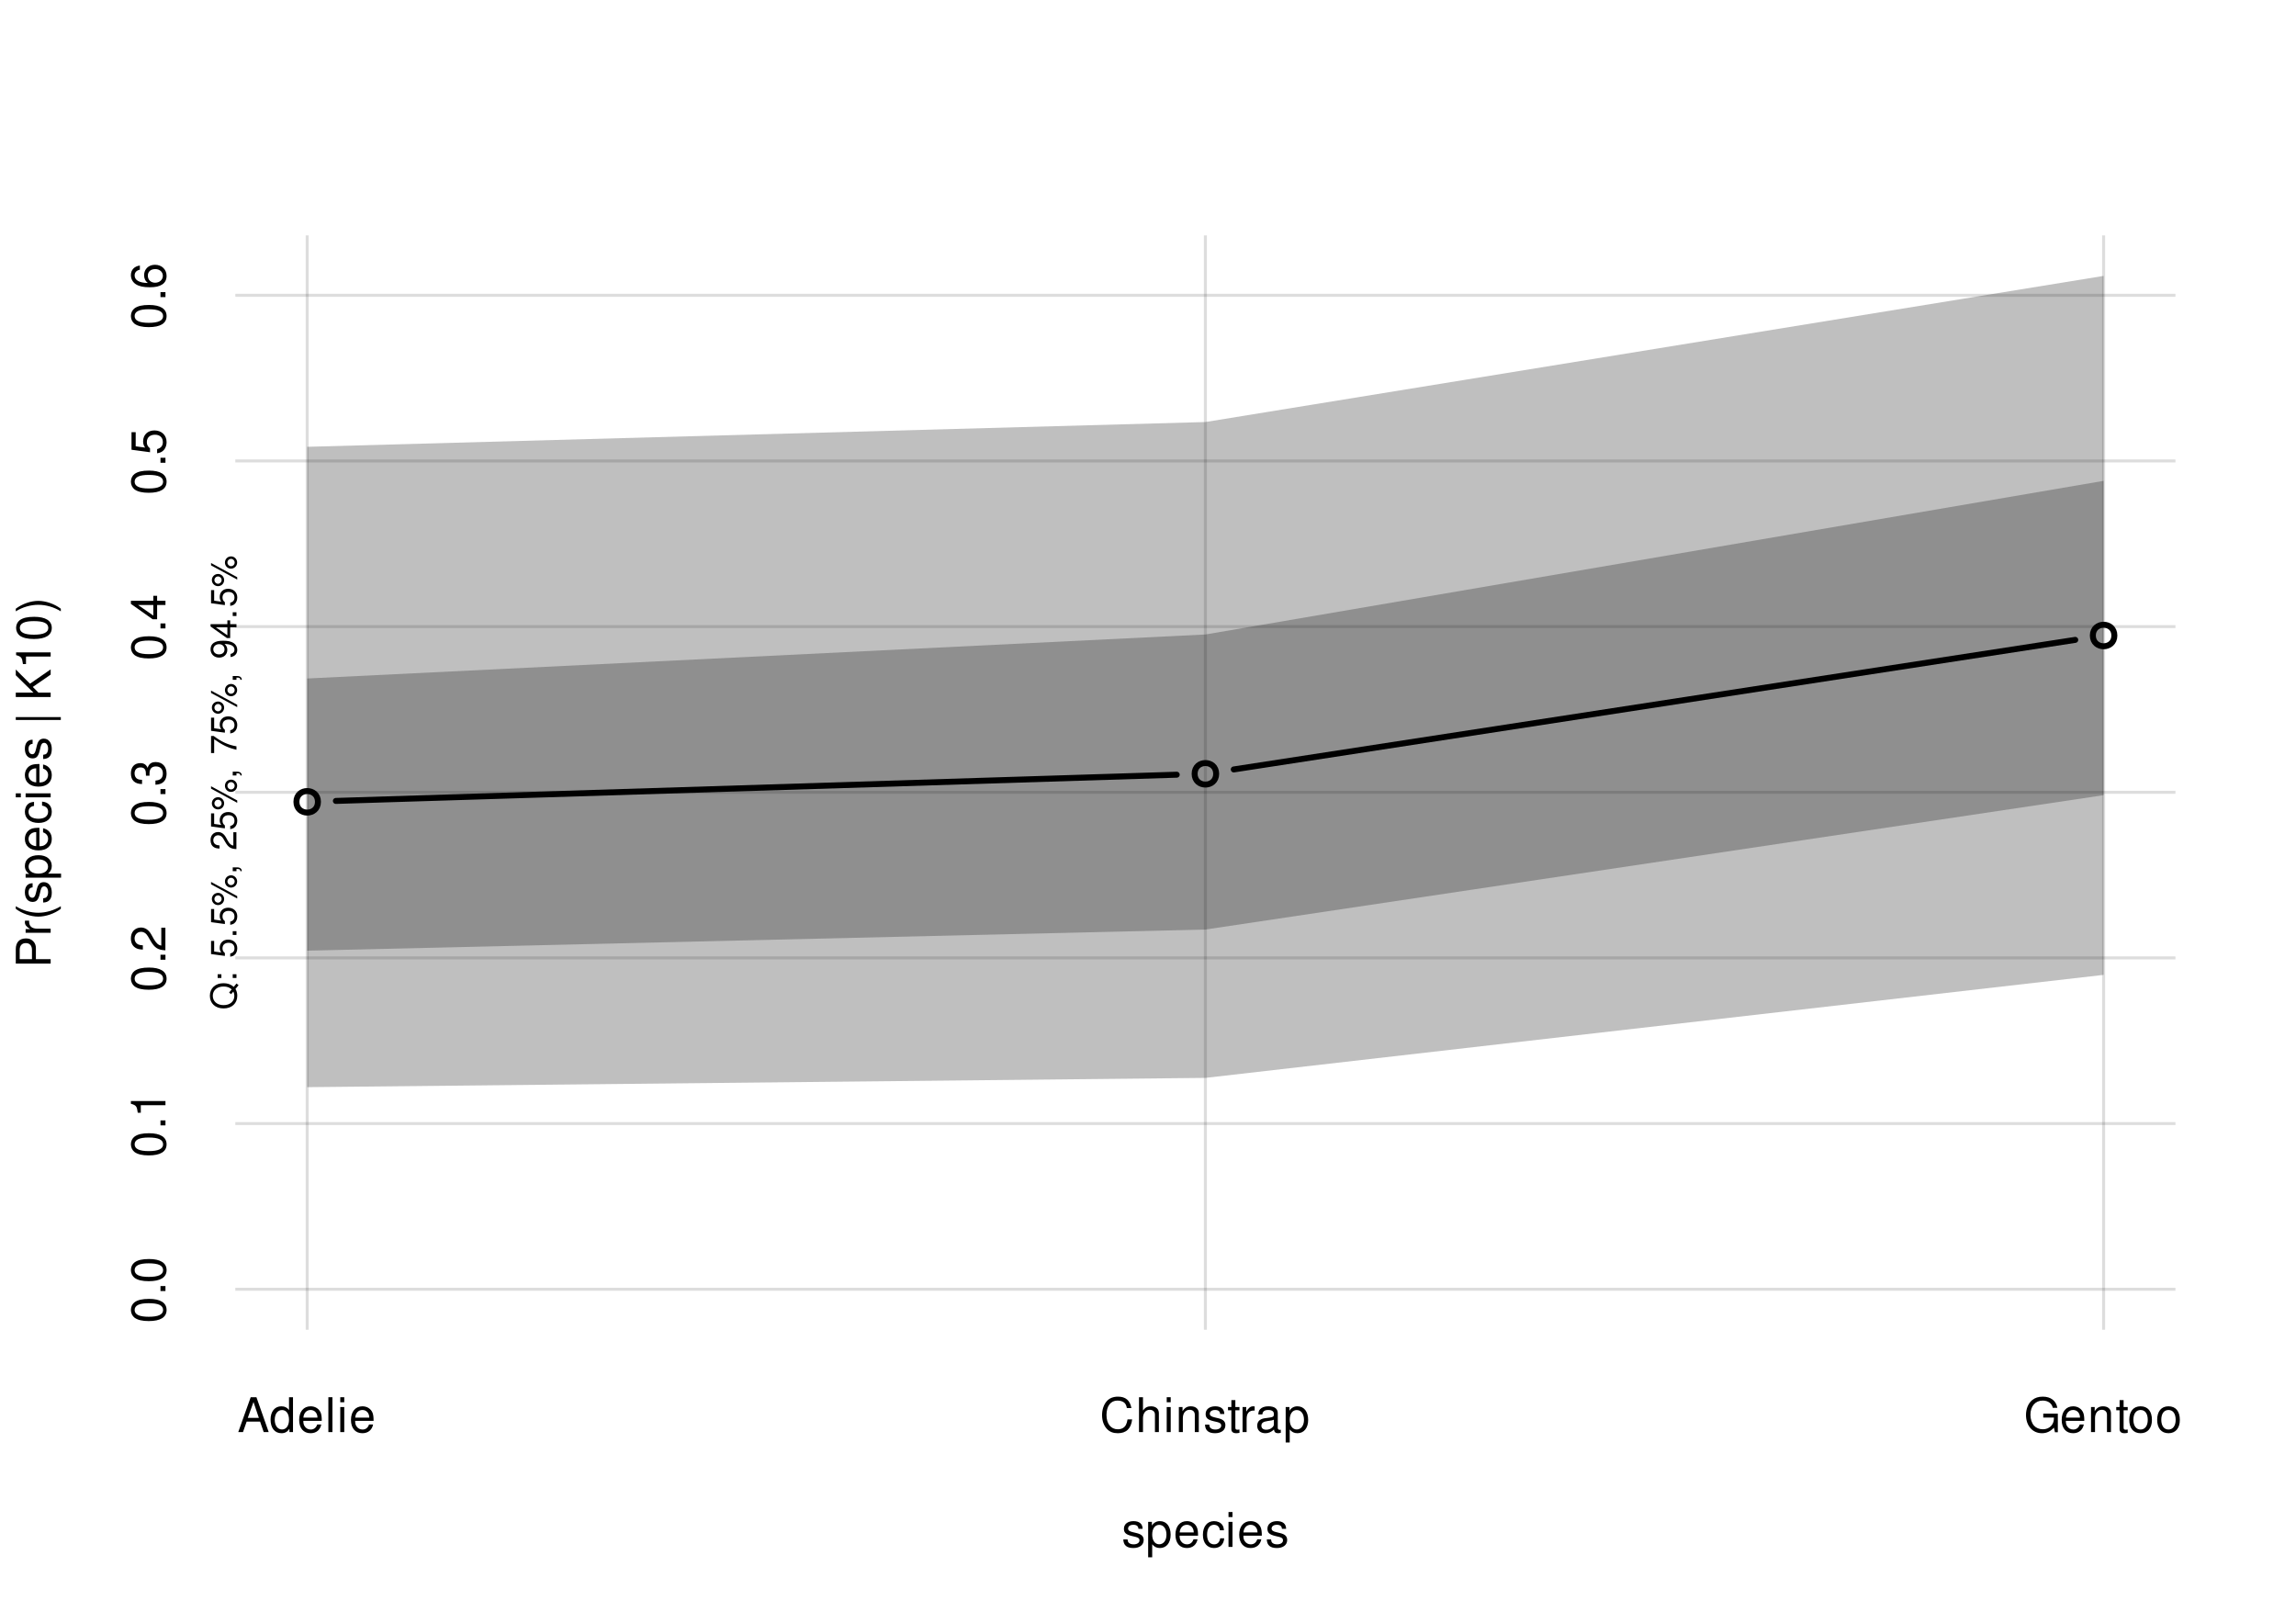
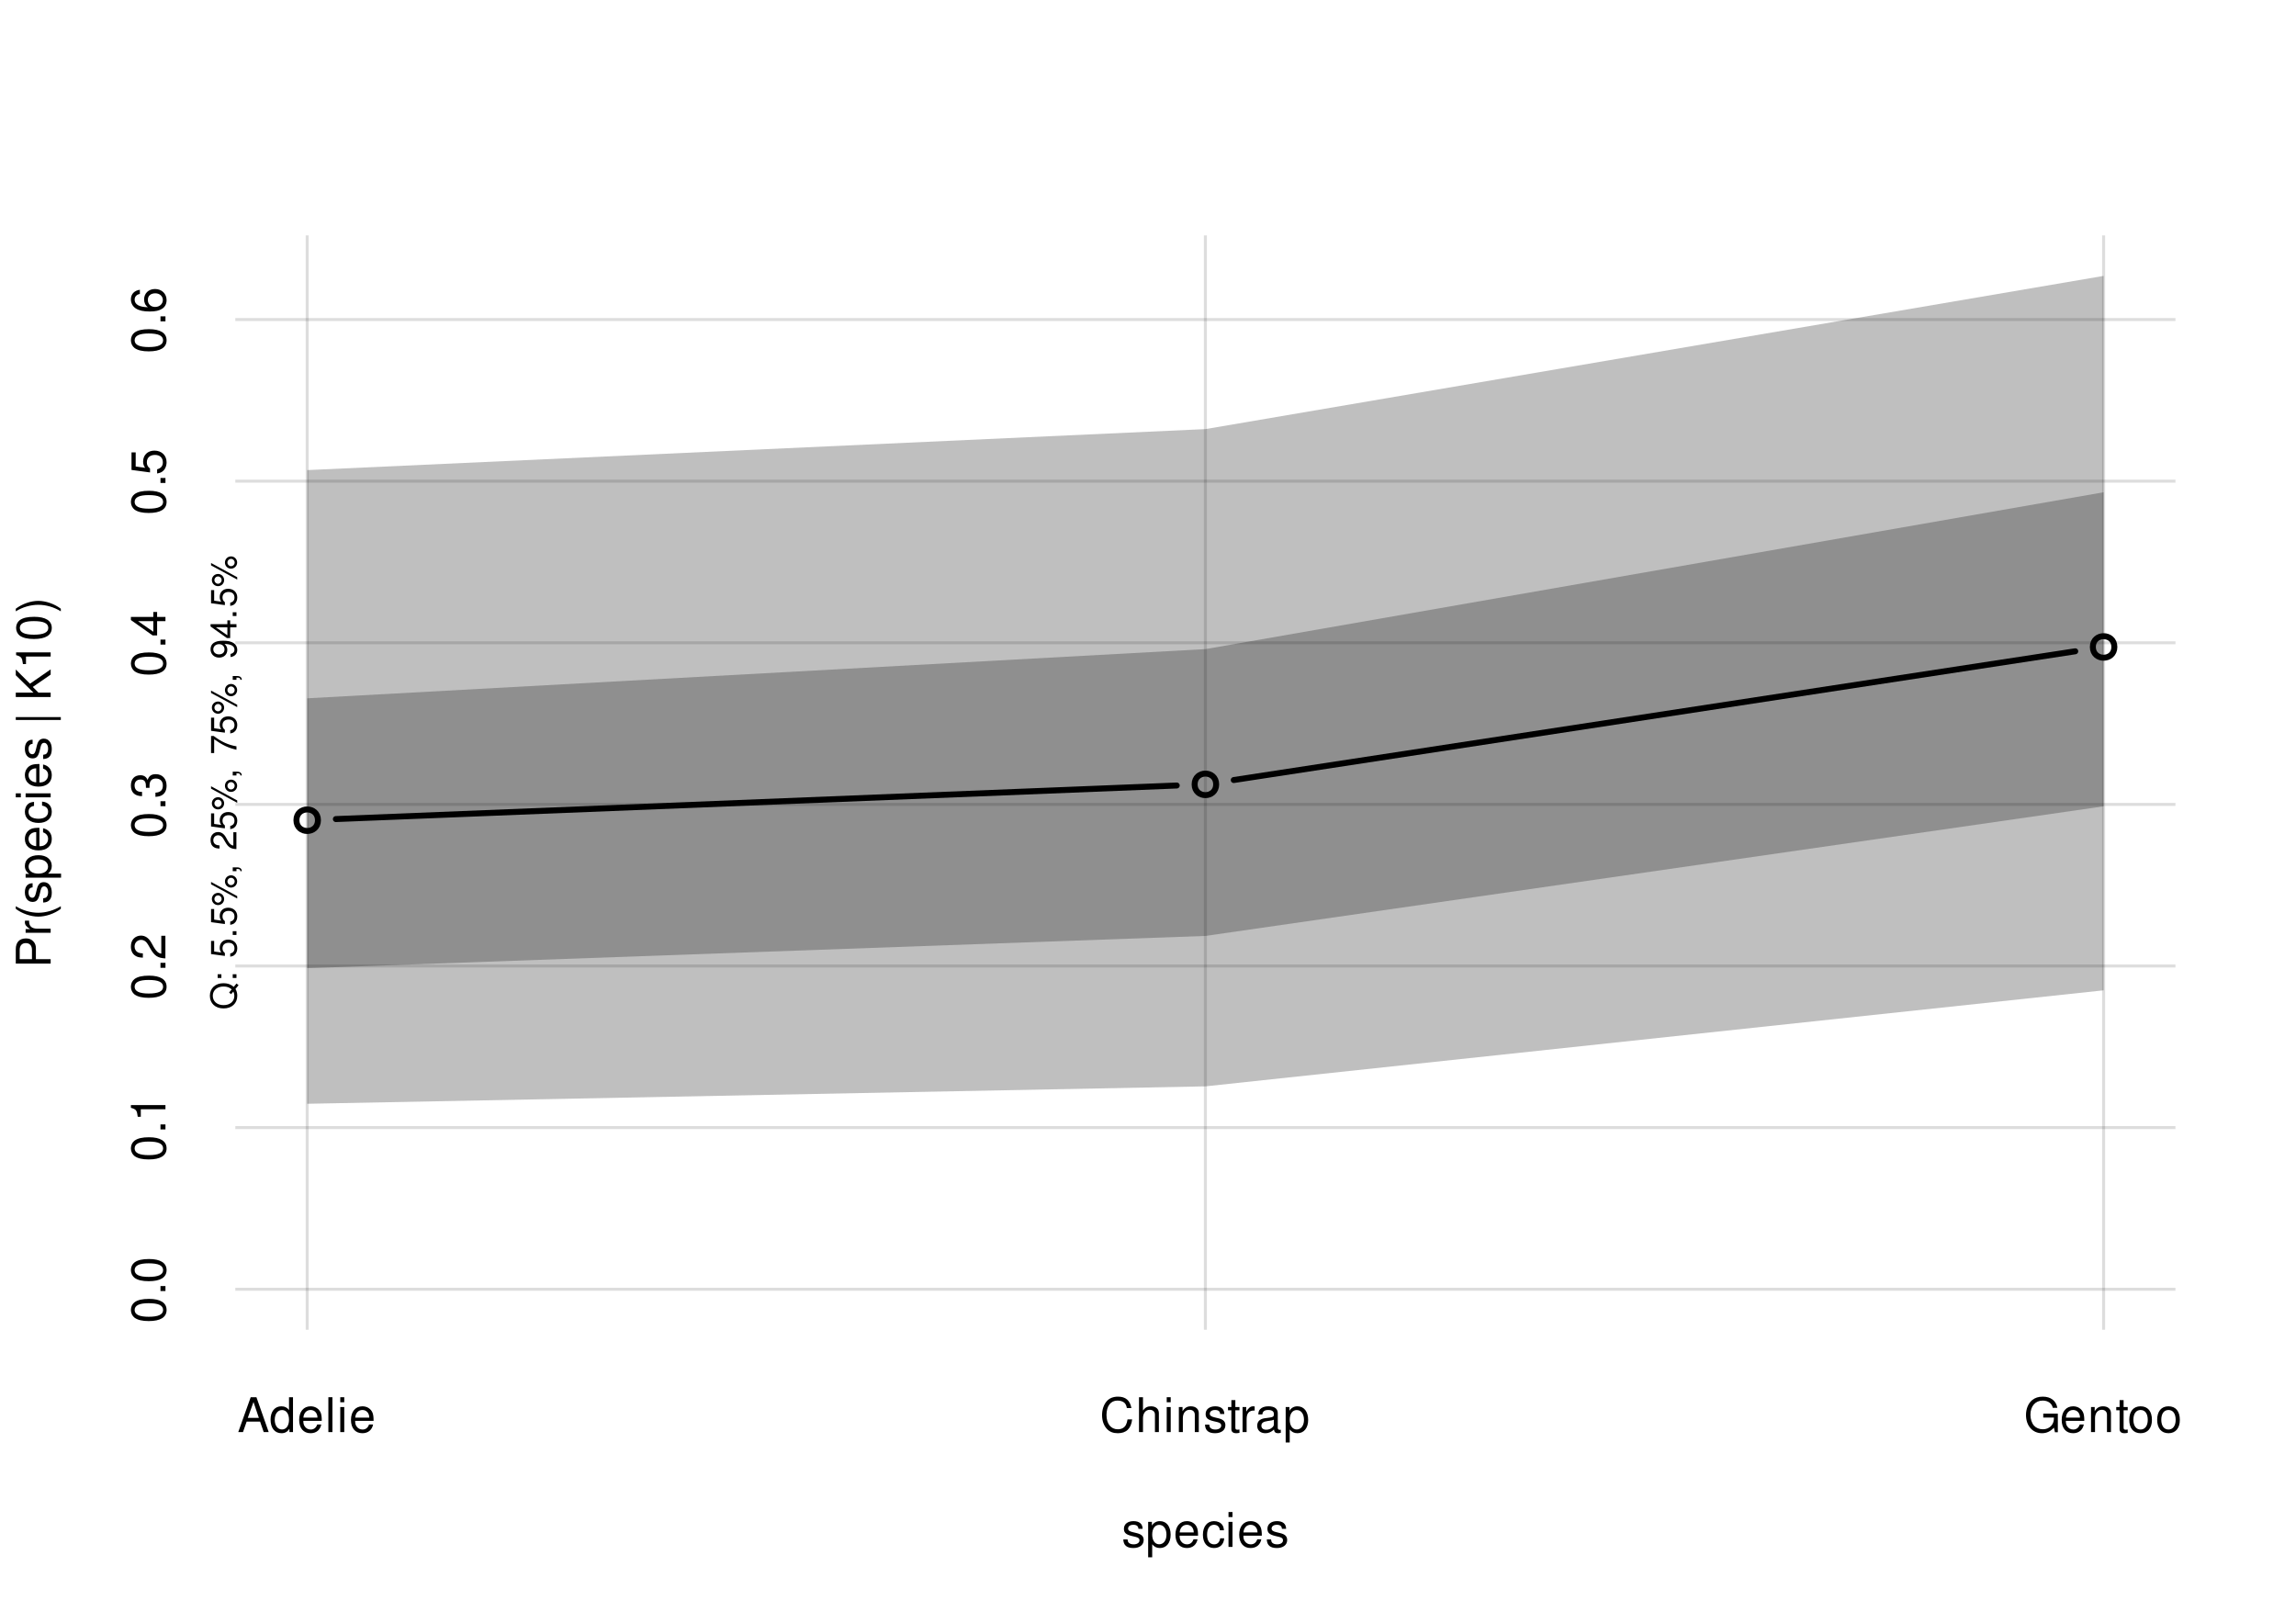
<svg xmlns="http://www.w3.org/2000/svg" xmlns:xlink="http://www.w3.org/1999/xlink" width="576pt" height="407pt" viewBox="0 0 576 407">
  <defs>
    <g>
      <g id="glyph-0-0">
        <path d="M 5.25 -4.531 C 5.25 -5.766 4.422 -6.469 2.969 -6.469 C 1.516 -6.469 0.562 -5.719 0.562 -4.547 C 0.562 -3.562 1.062 -3.094 2.562 -2.734 L 3.484 -2.516 C 4.188 -2.344 4.469 -2.094 4.469 -1.641 C 4.469 -1.047 3.875 -0.641 3 -0.641 C 2.453 -0.641 2 -0.797 1.75 -1.062 C 1.594 -1.25 1.531 -1.422 1.469 -1.875 L 0.406 -1.875 C 0.453 -0.422 1.266 0.281 2.922 0.281 C 4.5 0.281 5.516 -0.5 5.516 -1.719 C 5.516 -2.656 4.984 -3.172 3.734 -3.469 L 2.766 -3.703 C 1.953 -3.891 1.609 -4.156 1.609 -4.594 C 1.609 -5.188 2.125 -5.547 2.938 -5.547 C 3.75 -5.547 4.172 -5.203 4.203 -4.531 Z M 5.25 -4.531 " />
      </g>
      <g id="glyph-0-1">
        <path d="M 0.641 2.609 L 1.656 2.609 L 1.656 -0.656 C 2.188 -0.016 2.766 0.281 3.594 0.281 C 5.219 0.281 6.281 -1.031 6.281 -3.031 C 6.281 -5.141 5.25 -6.469 3.578 -6.469 C 2.719 -6.469 2.047 -6.078 1.578 -5.344 L 1.578 -6.281 L 0.641 -6.281 Z M 3.406 -5.531 C 4.516 -5.531 5.234 -4.562 5.234 -3.062 C 5.234 -1.625 4.5 -0.656 3.406 -0.656 C 2.344 -0.656 1.656 -1.625 1.656 -3.094 C 1.656 -4.578 2.344 -5.531 3.406 -5.531 Z M 3.406 -5.531 " />
      </g>
      <g id="glyph-0-2">
        <path d="M 6.156 -2.812 C 6.156 -3.766 6.078 -4.344 5.906 -4.812 C 5.5 -5.844 4.531 -6.469 3.359 -6.469 C 1.609 -6.469 0.484 -5.141 0.484 -3.062 C 0.484 -0.984 1.562 0.281 3.344 0.281 C 4.781 0.281 5.766 -0.547 6.031 -1.906 L 5.016 -1.906 C 4.734 -1.078 4.172 -0.641 3.375 -0.641 C 2.734 -0.641 2.203 -0.938 1.859 -1.469 C 1.625 -1.828 1.531 -2.188 1.531 -2.812 Z M 1.547 -3.625 C 1.625 -4.781 2.344 -5.547 3.344 -5.547 C 4.375 -5.547 5.078 -4.75 5.078 -3.625 Z M 1.547 -3.625 " />
      </g>
      <g id="glyph-0-3">
        <path d="M 5.656 -4.172 C 5.609 -4.781 5.469 -5.188 5.234 -5.531 C 4.797 -6.125 4.047 -6.469 3.172 -6.469 C 1.469 -6.469 0.375 -5.125 0.375 -3.031 C 0.375 -1.016 1.453 0.281 3.156 0.281 C 4.656 0.281 5.609 -0.625 5.719 -2.156 L 4.719 -2.156 C 4.547 -1.156 4.031 -0.641 3.188 -0.641 C 2.078 -0.641 1.422 -1.547 1.422 -3.031 C 1.422 -4.609 2.062 -5.547 3.156 -5.547 C 4 -5.547 4.531 -5.047 4.641 -4.172 Z M 5.656 -4.172 " />
      </g>
      <g id="glyph-0-4">
        <path d="M 1.797 -6.281 L 0.797 -6.281 L 0.797 0 L 1.797 0 Z M 1.797 -8.75 L 0.797 -8.75 L 0.797 -7.484 L 1.797 -7.484 Z M 1.797 -8.75 " />
      </g>
      <g id="glyph-0-5">
        <path d="M 5.688 -2.625 L 6.594 0 L 7.844 0 L 4.766 -8.75 L 3.328 -8.75 L 0.203 0 L 1.391 0 L 2.312 -2.625 Z M 5.375 -3.562 L 2.594 -3.562 L 4.031 -7.547 Z M 5.375 -3.562 " />
      </g>
      <g id="glyph-0-6">
        <path d="M 5.938 -8.75 L 4.938 -8.75 L 4.938 -5.5 C 4.531 -6.125 3.859 -6.469 3.016 -6.469 C 1.375 -6.469 0.312 -5.156 0.312 -3.156 C 0.312 -1.031 1.344 0.281 3.047 0.281 C 3.906 0.281 4.516 -0.047 5.047 -0.828 L 5.047 0 L 5.938 0 Z M 3.188 -5.531 C 4.266 -5.531 4.938 -4.578 4.938 -3.078 C 4.938 -1.625 4.25 -0.656 3.188 -0.656 C 2.094 -0.656 1.359 -1.625 1.359 -3.094 C 1.359 -4.562 2.094 -5.531 3.188 -5.531 Z M 3.188 -5.531 " />
      </g>
      <g id="glyph-0-7">
        <path d="M 1.828 -8.75 L 0.812 -8.75 L 0.812 0 L 1.828 0 Z M 1.828 -8.75 " />
      </g>
      <g id="glyph-0-8">
        <path d="M 7.938 -6.031 C 7.594 -7.953 6.484 -8.891 4.578 -8.891 C 3.391 -8.891 2.453 -8.516 1.797 -7.797 C 1.016 -6.938 0.578 -5.688 0.578 -4.266 C 0.578 -2.828 1.016 -1.594 1.844 -0.75 C 2.516 -0.047 3.391 0.281 4.531 0.281 C 6.656 0.281 7.859 -0.875 8.125 -3.188 L 6.969 -3.188 C 6.875 -2.594 6.75 -2.188 6.578 -1.844 C 6.219 -1.109 5.469 -0.703 4.531 -0.703 C 2.797 -0.703 1.688 -2.094 1.688 -4.281 C 1.688 -6.531 2.734 -7.906 4.438 -7.906 C 5.141 -7.906 5.812 -7.703 6.172 -7.359 C 6.484 -7.062 6.672 -6.703 6.797 -6.031 Z M 7.938 -6.031 " />
      </g>
      <g id="glyph-0-9">
        <path d="M 0.844 -8.75 L 0.844 0 L 1.844 0 L 1.844 -3.469 C 1.844 -4.75 2.516 -5.594 3.547 -5.594 C 3.875 -5.594 4.188 -5.5 4.422 -5.312 C 4.719 -5.094 4.844 -4.797 4.844 -4.359 L 4.844 0 L 5.828 0 L 5.828 -4.75 C 5.828 -5.812 5.078 -6.469 3.859 -6.469 C 2.969 -6.469 2.422 -6.188 1.844 -5.422 L 1.844 -8.75 Z M 0.844 -8.75 " />
      </g>
      <g id="glyph-0-10">
        <path d="M 0.844 -6.281 L 0.844 0 L 1.844 0 L 1.844 -3.469 C 1.844 -4.75 2.516 -5.594 3.547 -5.594 C 4.344 -5.594 4.844 -5.109 4.844 -4.359 L 4.844 0 L 5.844 0 L 5.844 -4.75 C 5.844 -5.797 5.062 -6.469 3.859 -6.469 C 2.922 -6.469 2.312 -6.109 1.766 -5.234 L 1.766 -6.281 Z M 0.844 -6.281 " />
      </g>
      <g id="glyph-0-11">
        <path d="M 3.047 -6.281 L 2.016 -6.281 L 2.016 -8.016 L 1.016 -8.016 L 1.016 -6.281 L 0.172 -6.281 L 0.172 -5.469 L 1.016 -5.469 L 1.016 -0.719 C 1.016 -0.078 1.453 0.281 2.234 0.281 C 2.5 0.281 2.719 0.25 3.047 0.188 L 3.047 -0.641 C 2.906 -0.609 2.766 -0.594 2.562 -0.594 C 2.141 -0.594 2.016 -0.719 2.016 -1.156 L 2.016 -5.469 L 3.047 -5.469 Z M 3.047 -6.281 " />
      </g>
      <g id="glyph-0-12">
        <path d="M 0.828 -6.281 L 0.828 0 L 1.844 0 L 1.844 -3.266 C 1.844 -4.781 2.469 -5.453 3.859 -5.406 L 3.859 -6.438 C 3.688 -6.453 3.594 -6.469 3.469 -6.469 C 2.812 -6.469 2.328 -6.078 1.75 -5.141 L 1.75 -6.281 Z M 0.828 -6.281 " />
      </g>
      <g id="glyph-0-13">
        <path d="M 6.422 -0.594 C 6.312 -0.562 6.266 -0.562 6.203 -0.562 C 5.859 -0.562 5.656 -0.75 5.656 -1.062 L 5.656 -4.75 C 5.656 -5.875 4.844 -6.469 3.297 -6.469 C 2.375 -6.469 1.641 -6.203 1.219 -5.734 C 0.922 -5.406 0.797 -5.047 0.781 -4.422 L 1.781 -4.422 C 1.875 -5.203 2.328 -5.547 3.266 -5.547 C 4.172 -5.547 4.672 -5.203 4.672 -4.609 L 4.672 -4.344 C 4.656 -3.906 4.438 -3.75 3.625 -3.641 C 2.203 -3.469 1.984 -3.422 1.609 -3.266 C 0.875 -2.953 0.5 -2.406 0.5 -1.578 C 0.5 -0.438 1.297 0.281 2.562 0.281 C 3.359 0.281 4 0 4.703 -0.641 C 4.781 0 5.094 0.281 5.734 0.281 C 5.953 0.281 6.078 0.25 6.422 0.172 Z M 4.672 -1.984 C 4.672 -1.641 4.578 -1.438 4.266 -1.156 C 3.859 -0.797 3.375 -0.594 2.781 -0.594 C 2 -0.594 1.547 -0.969 1.547 -1.609 C 1.547 -2.266 1.984 -2.609 3.062 -2.766 C 4.125 -2.906 4.328 -2.953 4.672 -3.109 Z M 4.672 -1.984 " />
      </g>
      <g id="glyph-0-14">
        <path d="M 8.516 -4.625 L 4.859 -4.625 L 4.859 -3.641 L 7.531 -3.641 L 7.531 -3.391 C 7.531 -1.844 6.375 -0.703 4.781 -0.703 C 3.891 -0.703 3.078 -1.031 2.562 -1.594 C 1.984 -2.219 1.641 -3.266 1.641 -4.344 C 1.641 -6.484 2.875 -7.906 4.719 -7.906 C 6.047 -7.906 7.016 -7.219 7.25 -6.094 L 8.391 -6.094 C 8.078 -7.875 6.734 -8.891 4.734 -8.891 C 3.656 -8.891 2.797 -8.609 2.109 -8.047 C 1.094 -7.219 0.531 -5.859 0.531 -4.281 C 0.531 -1.594 2.172 0.281 4.531 0.281 C 5.719 0.281 6.656 -0.172 7.531 -1.109 L 7.797 0.047 L 8.516 0.047 Z M 8.516 -4.625 " />
      </g>
      <g id="glyph-0-15">
        <path d="M 3.266 -6.469 C 1.484 -6.469 0.438 -5.203 0.438 -3.094 C 0.438 -0.969 1.484 0.281 3.281 0.281 C 5.047 0.281 6.125 -0.984 6.125 -3.047 C 6.125 -5.234 5.094 -6.469 3.266 -6.469 Z M 3.281 -5.547 C 4.406 -5.547 5.078 -4.625 5.078 -3.062 C 5.078 -1.578 4.375 -0.641 3.281 -0.641 C 2.156 -0.641 1.469 -1.578 1.469 -3.094 C 1.469 -4.625 2.156 -5.547 3.281 -5.547 Z M 3.281 -5.547 " />
      </g>
      <g id="glyph-1-0">
        <path d="M -3.703 -2.203 L -3.703 -4.953 C -3.703 -5.641 -3.906 -6.188 -4.328 -6.641 C -4.812 -7.172 -5.375 -7.406 -6.188 -7.406 C -7.828 -7.406 -8.75 -6.438 -8.75 -4.703 L -8.75 -1.094 L 0 -1.094 L 0 -2.203 Z M -4.688 -2.203 L -7.766 -2.203 L -7.766 -4.531 C -7.766 -5.609 -7.188 -6.234 -6.234 -6.234 C -5.266 -6.234 -4.688 -5.609 -4.688 -4.531 Z M -4.688 -2.203 " />
      </g>
      <g id="glyph-1-1">
        <path d="M -6.281 -0.828 L 0 -0.828 L 0 -1.844 L -3.266 -1.844 C -4.781 -1.844 -5.453 -2.469 -5.406 -3.859 L -6.438 -3.859 C -6.453 -3.688 -6.469 -3.594 -6.469 -3.469 C -6.469 -2.812 -6.078 -2.328 -5.141 -1.75 L -6.281 -1.75 Z M -6.281 -0.828 " />
      </g>
      <g id="glyph-1-2">
        <path d="M -8.75 -2.828 C -7.172 -1.625 -4.984 -0.875 -3.109 -0.875 C -1.219 -0.875 0.969 -1.625 2.547 -2.828 L 2.547 -3.484 C 0.828 -2.438 -1.188 -1.844 -3.109 -1.844 C -5.016 -1.844 -7.047 -2.438 -8.75 -3.484 Z M -8.75 -2.828 " />
      </g>
      <g id="glyph-1-3">
        <path d="M -4.531 -5.25 C -5.766 -5.25 -6.469 -4.422 -6.469 -2.969 C -6.469 -1.516 -5.719 -0.562 -4.547 -0.562 C -3.562 -0.562 -3.094 -1.062 -2.734 -2.562 L -2.516 -3.484 C -2.344 -4.188 -2.094 -4.469 -1.641 -4.469 C -1.047 -4.469 -0.641 -3.875 -0.641 -3 C -0.641 -2.453 -0.797 -2 -1.062 -1.75 C -1.25 -1.594 -1.422 -1.531 -1.875 -1.469 L -1.875 -0.406 C -0.422 -0.453 0.281 -1.266 0.281 -2.922 C 0.281 -4.5 -0.5 -5.516 -1.719 -5.516 C -2.656 -5.516 -3.172 -4.984 -3.469 -3.734 L -3.703 -2.766 C -3.891 -1.953 -4.156 -1.609 -4.594 -1.609 C -5.188 -1.609 -5.547 -2.125 -5.547 -2.938 C -5.547 -3.75 -5.203 -4.172 -4.531 -4.203 Z M -4.531 -5.25 " />
      </g>
      <g id="glyph-1-4">
        <path d="M 2.609 -0.641 L 2.609 -1.656 L -0.656 -1.656 C -0.016 -2.188 0.281 -2.766 0.281 -3.594 C 0.281 -5.219 -1.031 -6.281 -3.031 -6.281 C -5.141 -6.281 -6.469 -5.25 -6.469 -3.578 C -6.469 -2.719 -6.078 -2.047 -5.344 -1.578 L -6.281 -1.578 L -6.281 -0.641 Z M -5.531 -3.406 C -5.531 -4.516 -4.562 -5.234 -3.062 -5.234 C -1.625 -5.234 -0.656 -4.5 -0.656 -3.406 C -0.656 -2.344 -1.625 -1.656 -3.094 -1.656 C -4.578 -1.656 -5.531 -2.344 -5.531 -3.406 Z M -5.531 -3.406 " />
      </g>
      <g id="glyph-1-5">
        <path d="M -2.812 -6.156 C -3.766 -6.156 -4.344 -6.078 -4.812 -5.906 C -5.844 -5.5 -6.469 -4.531 -6.469 -3.359 C -6.469 -1.609 -5.141 -0.484 -3.062 -0.484 C -0.984 -0.484 0.281 -1.562 0.281 -3.344 C 0.281 -4.781 -0.547 -5.766 -1.906 -6.031 L -1.906 -5.016 C -1.078 -4.734 -0.641 -4.172 -0.641 -3.375 C -0.641 -2.734 -0.938 -2.203 -1.469 -1.859 C -1.828 -1.625 -2.188 -1.531 -2.812 -1.531 Z M -3.625 -1.547 C -4.781 -1.625 -5.547 -2.344 -5.547 -3.344 C -5.547 -4.375 -4.75 -5.078 -3.625 -5.078 Z M -3.625 -1.547 " />
      </g>
      <g id="glyph-1-6">
        <path d="M -4.172 -5.656 C -4.781 -5.609 -5.188 -5.469 -5.531 -5.234 C -6.125 -4.797 -6.469 -4.047 -6.469 -3.172 C -6.469 -1.469 -5.125 -0.375 -3.031 -0.375 C -1.016 -0.375 0.281 -1.453 0.281 -3.156 C 0.281 -4.656 -0.625 -5.609 -2.156 -5.719 L -2.156 -4.719 C -1.156 -4.547 -0.641 -4.031 -0.641 -3.188 C -0.641 -2.078 -1.547 -1.422 -3.031 -1.422 C -4.609 -1.422 -5.547 -2.062 -5.547 -3.156 C -5.547 -4 -5.047 -4.531 -4.172 -4.641 Z M -4.172 -5.656 " />
      </g>
      <g id="glyph-1-7">
        <path d="M -6.281 -1.797 L -6.281 -0.797 L 0 -0.797 L 0 -1.797 Z M -8.75 -1.797 L -8.75 -0.797 L -7.484 -0.797 L -7.484 -1.797 Z M -8.75 -1.797 " />
      </g>
      <g id="glyph-1-8">
</g>
      <g id="glyph-1-9">
        <path d="M -8.75 -1.203 L 2.547 -1.203 L 2.547 -1.922 L -8.75 -1.922 Z M -8.75 -1.203 " />
      </g>
      <g id="glyph-1-10">
        <path d="M -3.062 -2.062 L -4.484 -3.484 L 0 -6.578 L 0 -7.891 L -5.188 -4.297 L -8.75 -7.859 L -8.75 -6.422 L -4.312 -2.062 L -8.75 -2.062 L -8.75 -0.953 L 0 -0.953 L 0 -2.062 Z M -3.062 -2.062 " />
      </g>
      <g id="glyph-1-11">
        <path d="M -6.188 -3.109 L 0 -3.109 L 0 -4.156 L -8.672 -4.156 L -8.672 -3.469 C -7.344 -3.094 -7.156 -2.859 -6.953 -1.219 L -6.188 -1.219 Z M -6.188 -3.109 " />
      </g>
      <g id="glyph-1-12">
        <path d="M -8.672 -3.297 C -8.672 -2.516 -8.312 -1.781 -7.734 -1.344 C -6.953 -0.797 -5.812 -0.516 -4.203 -0.516 C -1.266 -0.516 0.281 -1.469 0.281 -3.297 C 0.281 -5.094 -1.266 -6.078 -4.125 -6.078 C -5.812 -6.078 -6.938 -5.812 -7.734 -5.25 C -8.328 -4.812 -8.672 -4.109 -8.672 -3.297 Z M -7.734 -3.297 C -7.734 -4.438 -6.578 -5 -4.219 -5 C -1.75 -5 -0.594 -4.453 -0.594 -3.281 C -0.594 -2.156 -1.797 -1.594 -4.188 -1.594 C -6.578 -1.594 -7.734 -2.156 -7.734 -3.297 Z M -7.734 -3.297 " />
      </g>
      <g id="glyph-1-13">
        <path d="M 2.547 -1.109 C 0.969 -2.312 -1.219 -3.078 -3.094 -3.078 C -4.984 -3.078 -7.172 -2.312 -8.75 -1.109 L -8.75 -0.453 C -7.031 -1.516 -5.016 -2.094 -3.094 -2.094 C -1.188 -2.094 0.844 -1.516 2.547 -0.453 Z M 2.547 -1.109 " />
      </g>
      <g id="glyph-1-14">
        <path d="M -1.25 -2.297 L -1.25 -1.047 L 0 -1.047 L 0 -2.297 Z M -1.25 -2.297 " />
      </g>
      <g id="glyph-1-15">
        <path d="M -1.047 -6.078 L -1.047 -1.594 C -1.766 -1.703 -2.219 -2.094 -2.859 -3.125 L -3.531 -4.328 C -4.188 -5.516 -5.078 -6.125 -6.141 -6.125 C -6.859 -6.125 -7.531 -5.844 -8 -5.344 C -8.453 -4.844 -8.672 -4.219 -8.672 -3.406 C -8.672 -2.328 -8.297 -1.531 -7.547 -1.062 C -7.094 -0.75 -6.547 -0.625 -5.672 -0.594 L -5.672 -1.656 C -6.266 -1.688 -6.609 -1.766 -6.906 -1.906 C -7.422 -2.188 -7.75 -2.734 -7.75 -3.375 C -7.75 -4.328 -7.062 -5.047 -6.125 -5.047 C -5.422 -5.047 -4.828 -4.656 -4.391 -3.906 L -3.75 -2.797 C -2.719 -1.016 -1.906 -0.5 -0.016 -0.406 L -0.016 -6.078 Z M -1.047 -6.078 " />
      </g>
      <g id="glyph-1-16">
        <path d="M -4 -2.656 L -4 -3.234 C -4 -4.375 -3.453 -4.984 -2.406 -4.984 C -1.312 -4.984 -0.656 -4.328 -0.656 -3.234 C -0.656 -2.078 -1.25 -1.516 -2.516 -1.438 L -2.516 -0.391 C -1.828 -0.438 -1.375 -0.547 -0.984 -0.75 C -0.141 -1.203 0.281 -2.031 0.281 -3.188 C 0.281 -4.938 -0.781 -6.078 -2.422 -6.078 C -3.531 -6.078 -4.125 -5.656 -4.484 -4.625 C -4.812 -5.422 -5.406 -5.812 -6.281 -5.812 C -7.781 -5.812 -8.672 -4.844 -8.672 -3.234 C -8.672 -1.516 -7.719 -0.594 -5.875 -0.562 L -5.875 -1.625 C -6.406 -1.625 -6.703 -1.688 -6.969 -1.812 C -7.469 -2.047 -7.75 -2.578 -7.75 -3.234 C -7.75 -4.172 -7.188 -4.734 -6.25 -4.734 C -5.641 -4.734 -5.266 -4.531 -5.062 -4.062 C -4.938 -3.766 -4.891 -3.391 -4.891 -2.656 Z M -4 -2.656 " />
      </g>
      <g id="glyph-1-17">
        <path d="M -2.094 -3.922 L 0 -3.922 L 0 -4.984 L -2.094 -4.984 L -2.094 -6.234 L -3.047 -6.234 L -3.047 -4.984 L -8.672 -4.984 L -8.672 -4.203 L -3.219 -0.344 L -2.094 -0.344 Z M -3.047 -3.922 L -3.047 -1.266 L -6.875 -3.922 Z M -3.047 -3.922 " />
      </g>
      <g id="glyph-1-18">
        <path d="M -8.516 -5.719 L -8.516 -1.312 L -3.875 -0.688 L -3.875 -1.656 C -4.469 -2.141 -4.672 -2.562 -4.672 -3.234 C -4.672 -4.375 -3.891 -5.078 -2.625 -5.078 C -1.406 -5.078 -0.656 -4.375 -0.656 -3.219 C -0.656 -2.297 -1.125 -1.734 -2.094 -1.469 L -2.094 -0.422 C -1.391 -0.562 -1.062 -0.688 -0.75 -0.938 C -0.094 -1.422 0.281 -2.281 0.281 -3.234 C 0.281 -4.953 -0.969 -6.156 -2.766 -6.156 C -4.453 -6.156 -5.609 -5.047 -5.609 -3.406 C -5.609 -2.812 -5.453 -2.328 -5.094 -1.844 L -7.469 -2.172 L -7.469 -5.719 Z M -8.516 -5.719 " />
      </g>
      <g id="glyph-1-19">
        <path d="M -6.422 -5.969 C -7.844 -5.766 -8.672 -4.859 -8.672 -3.562 C -8.672 -2.625 -8.219 -1.781 -7.438 -1.281 C -6.594 -0.75 -5.531 -0.516 -3.953 -0.516 C -2.5 -0.516 -1.578 -0.719 -0.797 -1.234 C -0.094 -1.688 0.281 -2.438 0.281 -3.375 C 0.281 -4.984 -0.938 -6.156 -2.625 -6.156 C -4.219 -6.156 -5.359 -5.078 -5.359 -3.547 C -5.359 -2.719 -5.047 -2.047 -4.406 -1.594 C -6.547 -1.609 -7.734 -2.281 -7.734 -3.484 C -7.734 -4.234 -7.266 -4.75 -6.422 -4.922 Z M -4.422 -3.422 C -4.422 -4.438 -3.703 -5.078 -2.547 -5.078 C -1.453 -5.078 -0.656 -4.359 -0.656 -3.391 C -0.656 -2.406 -1.484 -1.656 -2.594 -1.656 C -3.672 -1.656 -4.422 -2.375 -4.422 -3.422 Z M -4.422 -3.422 " />
      </g>
      <g id="glyph-2-0">
        <path d="M 0.016 -6.594 L -0.688 -5.75 C -1.375 -6.375 -2.203 -6.672 -3.25 -6.672 C -5.297 -6.672 -6.672 -5.406 -6.672 -3.516 C -6.672 -1.609 -5.297 -0.344 -3.234 -0.344 C -1.172 -0.344 0.203 -1.609 0.203 -3.516 C 0.203 -4.172 0.062 -4.703 -0.25 -5.234 L 0.531 -6.172 Z M -1.844 -4.328 L -1.344 -3.922 L -0.781 -4.578 C -0.594 -4.188 -0.531 -3.891 -0.531 -3.5 C -0.531 -2.109 -1.609 -1.172 -3.234 -1.172 C -4.844 -1.172 -5.938 -2.109 -5.938 -3.516 C -5.938 -4.906 -4.844 -5.844 -3.234 -5.844 C -2.391 -5.844 -1.734 -5.609 -1.188 -5.125 Z M -1.844 -4.328 " />
      </g>
      <g id="glyph-2-1">
        <path d="M -0.938 -1.922 L -0.938 -0.984 L 0 -0.984 L 0 -1.922 Z M -4.719 -1.922 L -4.719 -0.984 L -3.781 -0.984 L -3.781 -1.922 Z M -4.719 -1.922 " />
      </g>
      <g id="glyph-2-2">
</g>
      <g id="glyph-2-3">
        <path d="M -6.375 -4.281 L -6.375 -0.984 L -2.906 -0.516 L -2.906 -1.234 C -3.344 -1.609 -3.5 -1.922 -3.5 -2.422 C -3.5 -3.281 -2.922 -3.812 -1.969 -3.812 C -1.047 -3.812 -0.5 -3.281 -0.5 -2.406 C -0.5 -1.719 -0.844 -1.297 -1.562 -1.109 L -1.562 -0.312 C -1.047 -0.422 -0.797 -0.516 -0.562 -0.703 C -0.078 -1.062 0.203 -1.703 0.203 -2.438 C 0.203 -3.719 -0.734 -4.609 -2.078 -4.609 C -3.344 -4.609 -4.203 -3.781 -4.203 -2.562 C -4.203 -2.109 -4.094 -1.75 -3.812 -1.375 L -5.594 -1.625 L -5.594 -4.281 Z M -6.375 -4.281 " />
      </g>
      <g id="glyph-2-4">
        <path d="M -0.938 -1.719 L -0.938 -0.781 L 0 -0.781 L 0 -1.719 Z M -0.938 -1.719 " />
      </g>
      <g id="glyph-2-5">
        <path d="M -6.172 -1.797 C -6.172 -0.938 -5.469 -0.266 -4.625 -0.266 C -3.781 -0.266 -3.094 -0.938 -3.094 -1.797 C -3.094 -2.641 -3.781 -3.328 -4.609 -3.328 C -5.484 -3.328 -6.172 -2.656 -6.172 -1.797 Z M -5.531 -1.797 C -5.531 -2.297 -5.125 -2.703 -4.609 -2.703 C -4.125 -2.703 -3.719 -2.297 -3.719 -1.797 C -3.719 -1.297 -4.125 -0.875 -4.625 -0.875 C -5.125 -0.875 -5.531 -1.281 -5.531 -1.797 Z M -6.375 -5.484 L 0.188 -1.922 L 0.188 -2.516 L -6.375 -6.078 Z M -2.891 -6.188 C -2.891 -5.344 -2.219 -4.656 -1.375 -4.656 C -0.516 -4.656 0.172 -5.344 0.172 -6.203 C 0.172 -7.031 -0.516 -7.734 -1.344 -7.734 C -2.219 -7.734 -2.891 -7.062 -2.891 -6.188 Z M -2.266 -6.188 C -2.266 -6.703 -1.859 -7.109 -1.344 -7.109 C -0.859 -7.109 -0.453 -6.703 -0.453 -6.203 C -0.453 -5.688 -0.859 -5.281 -1.375 -5.281 C -1.859 -5.281 -2.266 -5.688 -2.266 -6.188 Z M -2.266 -6.188 " />
      </g>
      <g id="glyph-2-6">
        <path d="M -0.938 -0.781 L 0 -0.781 L 0 -1.328 L 0.156 -1.328 C 0.781 -1.328 0.969 -1.203 0.984 -0.781 L 1.328 -0.781 C 1.344 -1.375 0.906 -1.734 0.141 -1.734 L -0.938 -1.734 Z M -0.938 -0.781 " />
      </g>
      <g id="glyph-2-7">
        <path d="M -0.781 -4.547 L -0.781 -1.203 C -1.328 -1.281 -1.672 -1.562 -2.141 -2.344 L -2.641 -3.25 C -3.141 -4.141 -3.812 -4.594 -4.609 -4.594 C -5.141 -4.594 -5.656 -4.391 -6 -4 C -6.344 -3.625 -6.5 -3.156 -6.5 -2.562 C -6.5 -1.75 -6.219 -1.141 -5.656 -0.797 C -5.312 -0.562 -4.906 -0.469 -4.25 -0.453 L -4.25 -1.234 C -4.703 -1.266 -4.953 -1.328 -5.172 -1.438 C -5.578 -1.641 -5.812 -2.047 -5.812 -2.531 C -5.812 -3.25 -5.297 -3.781 -4.594 -3.781 C -4.062 -3.781 -3.625 -3.484 -3.297 -2.922 L -2.812 -2.094 C -2.047 -0.766 -1.438 -0.375 -0.016 -0.312 L -0.016 -4.547 Z M -0.781 -4.547 " />
      </g>
      <g id="glyph-2-8">
        <path d="M -6.375 -4.688 L -6.375 -0.406 L -5.594 -0.406 L -5.594 -3.859 C -3.422 -2.344 -2.094 -1.719 0 -1.234 L 0 -2.094 C -2.047 -2.438 -3.797 -3.234 -5.719 -4.688 Z M -6.375 -4.688 " />
      </g>
      <g id="glyph-2-9">
        <path d="M -1.484 -0.484 C -0.422 -0.625 0.203 -1.312 0.203 -2.281 C 0.203 -3 -0.141 -3.625 -0.719 -4 C -1.359 -4.406 -2.156 -4.578 -3.328 -4.578 C -4.422 -4.578 -5.125 -4.422 -5.703 -4.047 C -6.234 -3.688 -6.5 -3.125 -6.5 -2.438 C -6.5 -1.219 -5.594 -0.344 -4.344 -0.344 C -3.141 -0.344 -2.297 -1.156 -2.297 -2.297 C -2.297 -2.906 -2.516 -3.359 -3 -3.766 C -1.391 -3.75 -0.5 -3.25 -0.5 -2.344 C -0.5 -1.781 -0.859 -1.391 -1.484 -1.266 Z M -5.812 -2.422 C -5.812 -3.156 -5.188 -3.719 -4.359 -3.719 C -3.562 -3.719 -3 -3.172 -3 -2.391 C -3 -1.625 -3.531 -1.156 -4.406 -1.156 C -5.219 -1.156 -5.812 -1.688 -5.812 -2.422 Z M -5.812 -2.422 " />
      </g>
      <g id="glyph-2-10">
        <path d="M -1.578 -2.938 L 0 -2.938 L 0 -3.734 L -1.578 -3.734 L -1.578 -4.688 L -2.281 -4.688 L -2.281 -3.734 L -6.5 -3.734 L -6.5 -3.156 L -2.406 -0.25 L -1.578 -0.25 Z M -2.281 -2.938 L -2.281 -0.938 L -5.156 -2.938 Z M -2.281 -2.938 " />
      </g>
    </g>
    <clipPath id="clip-0">
      <path clip-rule="nonzero" d="M 59.039 323 L 545.758 323 L 545.758 324 L 59.039 324 Z M 59.039 323 " />
    </clipPath>
    <clipPath id="clip-1">
-       <path clip-rule="nonzero" d="M 59.039 281 L 545.758 281 L 545.758 283 L 59.039 283 Z M 59.039 281 " />
+       <path clip-rule="nonzero" d="M 59.039 282 L 545.758 282 L 545.758 284 L 59.039 284 Z M 59.039 282 " />
    </clipPath>
    <clipPath id="clip-2">
-       <path clip-rule="nonzero" d="M 59.039 239 L 545.758 239 L 545.758 241 L 59.039 241 Z M 59.039 239 " />
+       <path clip-rule="nonzero" d="M 59.039 241 L 545.758 241 L 545.758 243 L 59.039 243 Z M 59.039 241 " />
    </clipPath>
    <clipPath id="clip-3">
-       <path clip-rule="nonzero" d="M 59.039 198 L 545.758 198 L 545.758 200 L 59.039 200 Z M 59.039 198 " />
+       <path clip-rule="nonzero" d="M 59.039 201 L 545.758 201 L 545.758 203 L 59.039 203 Z M 59.039 201 " />
    </clipPath>
    <clipPath id="clip-4">
-       <path clip-rule="nonzero" d="M 59.039 156 L 545.758 156 L 545.758 158 L 59.039 158 Z M 59.039 156 " />
+       <path clip-rule="nonzero" d="M 59.039 160 L 545.758 160 L 545.758 162 L 59.039 162 Z M 59.039 160 " />
    </clipPath>
    <clipPath id="clip-5">
-       <path clip-rule="nonzero" d="M 59.039 115 L 545.758 115 L 545.758 116 L 59.039 116 Z M 59.039 115 " />
+       <path clip-rule="nonzero" d="M 59.039 120 L 545.758 120 L 545.758 122 L 59.039 122 Z M 59.039 120 " />
    </clipPath>
    <clipPath id="clip-6">
-       <path clip-rule="nonzero" d="M 59.039 73 L 545.758 73 L 545.758 75 L 59.039 75 Z M 59.039 73 " />
+       <path clip-rule="nonzero" d="M 59.039 79 L 545.758 79 L 545.758 81 L 59.039 81 Z M 59.039 79 " />
    </clipPath>
    <clipPath id="clip-7">
      <path clip-rule="nonzero" d="M 76 59.039 L 78 59.039 L 78 333.559 L 76 333.559 Z M 76 59.039 " />
    </clipPath>
    <clipPath id="clip-8">
      <path clip-rule="nonzero" d="M 302 59.039 L 303 59.039 L 303 333.559 L 302 333.559 Z M 302 59.039 " />
    </clipPath>
    <clipPath id="clip-9">
      <path clip-rule="nonzero" d="M 527 59.039 L 529 59.039 L 529 333.559 L 527 333.559 Z M 527 59.039 " />
    </clipPath>
  </defs>
  <rect x="-57.6" y="-40.7" width="691.2" height="488.4" fill="rgb(100%, 100%, 100%)" fill-opacity="1" />
  <g fill="rgb(0%, 0%, 0%)" fill-opacity="1">
    <use xlink:href="#glyph-0-0" x="281.398" y="388.029" />
    <use xlink:href="#glyph-0-1" x="287.398" y="388.029" />
    <use xlink:href="#glyph-0-2" x="294.398" y="388.029" />
    <use xlink:href="#glyph-0-3" x="301.398" y="388.029" />
    <use xlink:href="#glyph-0-4" x="307.398" y="388.029" />
    <use xlink:href="#glyph-0-2" x="310.398" y="388.029" />
    <use xlink:href="#glyph-0-0" x="317.398" y="388.029" />
  </g>
  <g fill="rgb(0%, 0%, 0%)" fill-opacity="1">
    <use xlink:href="#glyph-1-0" x="12.709" y="242.801" />
    <use xlink:href="#glyph-1-1" x="12.709" y="234.801" />
    <use xlink:href="#glyph-1-2" x="12.709" y="230.801" />
    <use xlink:href="#glyph-1-3" x="12.709" y="226.801" />
    <use xlink:href="#glyph-1-4" x="12.709" y="220.801" />
    <use xlink:href="#glyph-1-5" x="12.709" y="213.801" />
    <use xlink:href="#glyph-1-6" x="12.709" y="206.801" />
    <use xlink:href="#glyph-1-7" x="12.709" y="200.801" />
    <use xlink:href="#glyph-1-5" x="12.709" y="197.801" />
    <use xlink:href="#glyph-1-3" x="12.709" y="190.801" />
    <use xlink:href="#glyph-1-8" x="12.709" y="184.801" />
    <use xlink:href="#glyph-1-9" x="12.709" y="181.801" />
    <use xlink:href="#glyph-1-8" x="12.709" y="178.801" />
    <use xlink:href="#glyph-1-10" x="12.709" y="175.801" />
    <use xlink:href="#glyph-1-11" x="12.709" y="167.801" />
    <use xlink:href="#glyph-1-12" x="12.709" y="160.801" />
    <use xlink:href="#glyph-1-13" x="12.709" y="153.801" />
  </g>
-   <path fill-rule="nonzero" fill="rgb(0%, 0%, 0%)" fill-opacity="0.251" d="M 77.066 272.707 L 302.398 270.379 L 527.734 244.539 L 527.734 69.207 L 302.398 105.863 L 77.066 112.078 Z M 77.066 272.707 " />
-   <path fill-rule="nonzero" fill="rgb(0%, 0%, 0%)" fill-opacity="0.251" d="M 77.066 238.469 L 302.398 233.168 L 527.734 199.465 L 527.734 120.617 L 302.398 159.156 L 77.066 170.195 Z M 77.066 238.469 " />
-   <path fill="none" stroke-width="1.5" stroke-linecap="round" stroke-linejoin="round" stroke="rgb(0%, 0%, 0%)" stroke-opacity="1" stroke-miterlimit="10" d="M 84.262 200.906 L 295.203 194.328 " />
-   <path fill="none" stroke-width="1.5" stroke-linecap="round" stroke-linejoin="round" stroke="rgb(0%, 0%, 0%)" stroke-opacity="1" stroke-miterlimit="10" d="M 309.516 193.008 L 520.617 160.508 " />
-   <path fill="none" stroke-width="1.5" stroke-linecap="round" stroke-linejoin="round" stroke="rgb(0%, 0%, 0%)" stroke-opacity="1" stroke-miterlimit="10" d="M 79.766 201.129 C 79.766 204.73 74.367 204.73 74.367 201.129 C 74.367 197.527 79.766 197.527 79.766 201.129 " />
-   <path fill="none" stroke-width="1.5" stroke-linecap="round" stroke-linejoin="round" stroke="rgb(0%, 0%, 0%)" stroke-opacity="1" stroke-miterlimit="10" d="M 305.102 194.102 C 305.102 197.703 299.699 197.703 299.699 194.102 C 299.699 190.504 305.102 190.504 305.102 194.102 " />
-   <path fill="none" stroke-width="1.5" stroke-linecap="round" stroke-linejoin="round" stroke="rgb(0%, 0%, 0%)" stroke-opacity="1" stroke-miterlimit="10" d="M 530.434 159.414 C 530.434 163.012 525.035 163.012 525.035 159.414 C 525.035 155.812 530.434 155.812 530.434 159.414 " />
+   <path fill-rule="nonzero" fill="rgb(0%, 0%, 0%)" fill-opacity="0.251" d="M 77.066 276.875 L 302.398 272.504 L 527.734 248.414 L 527.734 69.207 L 302.398 107.637 L 77.066 117.922 Z M 77.066 276.875 " />
+   <path fill-rule="nonzero" fill="rgb(0%, 0%, 0%)" fill-opacity="0.251" d="M 77.066 242.859 L 302.398 234.77 L 527.734 202.262 L 527.734 123.48 L 302.398 162.824 L 77.066 175.164 Z M 77.066 242.859 " />
+   <path fill="none" stroke-width="1.5" stroke-linecap="round" stroke-linejoin="round" stroke="rgb(0%, 0%, 0%)" stroke-opacity="1" stroke-miterlimit="10" d="M 84.262 205.457 L 295.207 197.039 " />
+   <path fill="none" stroke-width="1.5" stroke-linecap="round" stroke-linejoin="round" stroke="rgb(0%, 0%, 0%)" stroke-opacity="1" stroke-miterlimit="10" d="M 309.516 195.664 L 520.617 163.371 " />
+   <path fill="none" stroke-width="1.5" stroke-linecap="round" stroke-linejoin="round" stroke="rgb(0%, 0%, 0%)" stroke-opacity="1" stroke-miterlimit="10" d="M 79.766 205.742 C 79.766 209.344 74.367 209.344 74.367 205.742 C 74.367 202.145 79.766 202.145 79.766 205.742 " />
+   <path fill="none" stroke-width="1.5" stroke-linecap="round" stroke-linejoin="round" stroke="rgb(0%, 0%, 0%)" stroke-opacity="1" stroke-miterlimit="10" d="M 305.102 196.754 C 305.102 200.352 299.699 200.352 299.699 196.754 C 299.699 193.152 305.102 193.152 305.102 196.754 " />
+   <path fill="none" stroke-width="1.5" stroke-linecap="round" stroke-linejoin="round" stroke="rgb(0%, 0%, 0%)" stroke-opacity="1" stroke-miterlimit="10" d="M 530.434 162.281 C 530.434 165.883 525.035 165.883 525.035 162.281 C 525.035 158.68 530.434 158.68 530.434 162.281 " />
  <g fill="rgb(0%, 0%, 0%)" fill-opacity="1">
    <use xlink:href="#glyph-0-5" x="59.566" y="359.229" />
    <use xlink:href="#glyph-0-6" x="67.566" y="359.229" />
    <use xlink:href="#glyph-0-2" x="74.566" y="359.229" />
    <use xlink:href="#glyph-0-7" x="81.566" y="359.229" />
    <use xlink:href="#glyph-0-4" x="84.566" y="359.229" />
    <use xlink:href="#glyph-0-2" x="87.566" y="359.229" />
  </g>
  <g fill="rgb(0%, 0%, 0%)" fill-opacity="1">
    <use xlink:href="#glyph-0-8" x="275.898" y="359.229" />
    <use xlink:href="#glyph-0-9" x="284.898" y="359.229" />
    <use xlink:href="#glyph-0-4" x="291.898" y="359.229" />
    <use xlink:href="#glyph-0-10" x="294.898" y="359.229" />
    <use xlink:href="#glyph-0-0" x="301.898" y="359.229" />
    <use xlink:href="#glyph-0-11" x="307.898" y="359.229" />
    <use xlink:href="#glyph-0-12" x="310.898" y="359.229" />
    <use xlink:href="#glyph-0-13" x="314.898" y="359.229" />
    <use xlink:href="#glyph-0-1" x="321.898" y="359.229" />
  </g>
  <g fill="rgb(0%, 0%, 0%)" fill-opacity="1">
    <use xlink:href="#glyph-0-14" x="507.734" y="359.229" />
    <use xlink:href="#glyph-0-2" x="516.734" y="359.229" />
    <use xlink:href="#glyph-0-10" x="523.734" y="359.229" />
    <use xlink:href="#glyph-0-11" x="530.734" y="359.229" />
    <use xlink:href="#glyph-0-15" x="533.734" y="359.229" />
    <use xlink:href="#glyph-0-15" x="540.734" y="359.229" />
  </g>
  <g fill="rgb(0%, 0%, 0%)" fill-opacity="1">
    <use xlink:href="#glyph-1-12" x="41.51" y="331.895" />
    <use xlink:href="#glyph-1-14" x="41.51" y="324.895" />
    <use xlink:href="#glyph-1-12" x="41.51" y="321.895" />
  </g>
  <g fill="rgb(0%, 0%, 0%)" fill-opacity="1">
-     <use xlink:href="#glyph-1-12" x="41.51" y="290.34" />
-     <use xlink:href="#glyph-1-14" x="41.51" y="283.34" />
-     <use xlink:href="#glyph-1-11" x="41.51" y="280.34" />
-   </g>
-   <g fill="rgb(0%, 0%, 0%)" fill-opacity="1">
-     <use xlink:href="#glyph-1-12" x="41.51" y="248.785" />
-     <use xlink:href="#glyph-1-14" x="41.51" y="241.785" />
-     <use xlink:href="#glyph-1-15" x="41.51" y="238.785" />
-   </g>
-   <g fill="rgb(0%, 0%, 0%)" fill-opacity="1">
-     <use xlink:href="#glyph-1-12" x="41.51" y="207.234" />
-     <use xlink:href="#glyph-1-14" x="41.51" y="200.234" />
-     <use xlink:href="#glyph-1-16" x="41.51" y="197.234" />
-   </g>
-   <g fill="rgb(0%, 0%, 0%)" fill-opacity="1">
-     <use xlink:href="#glyph-1-12" x="41.51" y="165.68" />
-     <use xlink:href="#glyph-1-14" x="41.51" y="158.68" />
-     <use xlink:href="#glyph-1-17" x="41.51" y="155.68" />
-   </g>
-   <g fill="rgb(0%, 0%, 0%)" fill-opacity="1">
-     <use xlink:href="#glyph-1-12" x="41.51" y="124.125" />
-     <use xlink:href="#glyph-1-14" x="41.51" y="117.125" />
-     <use xlink:href="#glyph-1-18" x="41.51" y="114.125" />
-   </g>
-   <g fill="rgb(0%, 0%, 0%)" fill-opacity="1">
-     <use xlink:href="#glyph-1-12" x="41.51" y="82.574" />
-     <use xlink:href="#glyph-1-14" x="41.51" y="75.574" />
-     <use xlink:href="#glyph-1-19" x="41.51" y="72.574" />
+     <use xlink:href="#glyph-1-12" x="41.51" y="291.352" />
+     <use xlink:href="#glyph-1-14" x="41.51" y="284.352" />
+     <use xlink:href="#glyph-1-11" x="41.51" y="281.352" />
+   </g>
+   <g fill="rgb(0%, 0%, 0%)" fill-opacity="1">
+     <use xlink:href="#glyph-1-12" x="41.51" y="250.812" />
+     <use xlink:href="#glyph-1-14" x="41.51" y="243.812" />
+     <use xlink:href="#glyph-1-15" x="41.51" y="240.812" />
+   </g>
+   <g fill="rgb(0%, 0%, 0%)" fill-opacity="1">
+     <use xlink:href="#glyph-1-12" x="41.51" y="210.273" />
+     <use xlink:href="#glyph-1-14" x="41.51" y="203.273" />
+     <use xlink:href="#glyph-1-16" x="41.51" y="200.273" />
+   </g>
+   <g fill="rgb(0%, 0%, 0%)" fill-opacity="1">
+     <use xlink:href="#glyph-1-12" x="41.51" y="169.734" />
+     <use xlink:href="#glyph-1-14" x="41.51" y="162.734" />
+     <use xlink:href="#glyph-1-17" x="41.51" y="159.734" />
+   </g>
+   <g fill="rgb(0%, 0%, 0%)" fill-opacity="1">
+     <use xlink:href="#glyph-1-12" x="41.51" y="129.191" />
+     <use xlink:href="#glyph-1-14" x="41.51" y="122.191" />
+     <use xlink:href="#glyph-1-18" x="41.51" y="119.191" />
+   </g>
+   <g fill="rgb(0%, 0%, 0%)" fill-opacity="1">
+     <use xlink:href="#glyph-1-12" x="41.51" y="88.652" />
+     <use xlink:href="#glyph-1-14" x="41.51" y="81.652" />
+     <use xlink:href="#glyph-1-19" x="41.51" y="78.652" />
  </g>
  <g clip-path="url(#clip-0)">
    <path fill="none" stroke-width="0.75" stroke-linecap="round" stroke-linejoin="round" stroke="rgb(0%, 0%, 0%)" stroke-opacity="0.133" stroke-miterlimit="10" d="M 59.039 323.395 L 545.762 323.395 " />
  </g>
  <g clip-path="url(#clip-1)">
-     <path fill="none" stroke-width="0.75" stroke-linecap="round" stroke-linejoin="round" stroke="rgb(0%, 0%, 0%)" stroke-opacity="0.133" stroke-miterlimit="10" d="M 59.039 281.84 L 545.762 281.84 " />
+     <path fill="none" stroke-width="0.75" stroke-linecap="round" stroke-linejoin="round" stroke="rgb(0%, 0%, 0%)" stroke-opacity="0.133" stroke-miterlimit="10" d="M 59.039 282.852 L 545.762 282.852 " />
  </g>
  <g clip-path="url(#clip-2)">
-     <path fill="none" stroke-width="0.75" stroke-linecap="round" stroke-linejoin="round" stroke="rgb(0%, 0%, 0%)" stroke-opacity="0.133" stroke-miterlimit="10" d="M 59.039 240.285 L 545.762 240.285 " />
+     <path fill="none" stroke-width="0.75" stroke-linecap="round" stroke-linejoin="round" stroke="rgb(0%, 0%, 0%)" stroke-opacity="0.133" stroke-miterlimit="10" d="M 59.039 242.312 L 545.762 242.312 " />
  </g>
  <g clip-path="url(#clip-3)">
-     <path fill="none" stroke-width="0.75" stroke-linecap="round" stroke-linejoin="round" stroke="rgb(0%, 0%, 0%)" stroke-opacity="0.133" stroke-miterlimit="10" d="M 59.039 198.734 L 545.762 198.734 " />
+     <path fill="none" stroke-width="0.75" stroke-linecap="round" stroke-linejoin="round" stroke="rgb(0%, 0%, 0%)" stroke-opacity="0.133" stroke-miterlimit="10" d="M 59.039 201.773 L 545.762 201.773 " />
  </g>
  <g clip-path="url(#clip-4)">
-     <path fill="none" stroke-width="0.75" stroke-linecap="round" stroke-linejoin="round" stroke="rgb(0%, 0%, 0%)" stroke-opacity="0.133" stroke-miterlimit="10" d="M 59.039 157.18 L 545.762 157.18 " />
+     <path fill="none" stroke-width="0.75" stroke-linecap="round" stroke-linejoin="round" stroke="rgb(0%, 0%, 0%)" stroke-opacity="0.133" stroke-miterlimit="10" d="M 59.039 161.234 L 545.762 161.234 " />
  </g>
  <g clip-path="url(#clip-5)">
-     <path fill="none" stroke-width="0.75" stroke-linecap="round" stroke-linejoin="round" stroke="rgb(0%, 0%, 0%)" stroke-opacity="0.133" stroke-miterlimit="10" d="M 59.039 115.625 L 545.762 115.625 " />
+     <path fill="none" stroke-width="0.75" stroke-linecap="round" stroke-linejoin="round" stroke="rgb(0%, 0%, 0%)" stroke-opacity="0.133" stroke-miterlimit="10" d="M 59.039 120.691 L 545.762 120.691 " />
  </g>
  <g clip-path="url(#clip-6)">
-     <path fill="none" stroke-width="0.75" stroke-linecap="round" stroke-linejoin="round" stroke="rgb(0%, 0%, 0%)" stroke-opacity="0.133" stroke-miterlimit="10" d="M 59.039 74.074 L 545.762 74.074 " />
+     <path fill="none" stroke-width="0.75" stroke-linecap="round" stroke-linejoin="round" stroke="rgb(0%, 0%, 0%)" stroke-opacity="0.133" stroke-miterlimit="10" d="M 59.039 80.152 L 545.762 80.152 " />
  </g>
  <g clip-path="url(#clip-7)">
    <path fill="none" stroke-width="0.75" stroke-linecap="round" stroke-linejoin="round" stroke="rgb(0%, 0%, 0%)" stroke-opacity="0.133" stroke-miterlimit="10" d="M 77.066 333.559 L 77.066 59.039 " />
  </g>
  <g clip-path="url(#clip-8)">
    <path fill="none" stroke-width="0.75" stroke-linecap="round" stroke-linejoin="round" stroke="rgb(0%, 0%, 0%)" stroke-opacity="0.133" stroke-miterlimit="10" d="M 302.398 333.559 L 302.398 59.039 " />
  </g>
  <g clip-path="url(#clip-9)">
    <path fill="none" stroke-width="0.75" stroke-linecap="round" stroke-linejoin="round" stroke="rgb(0%, 0%, 0%)" stroke-opacity="0.133" stroke-miterlimit="10" d="M 527.734 333.559 L 527.734 59.039 " />
  </g>
  <g fill="rgb(0%, 0%, 0%)" fill-opacity="1">
    <use xlink:href="#glyph-2-0" x="59.322" y="253.301" />
    <use xlink:href="#glyph-2-1" x="59.322" y="246.301" />
    <use xlink:href="#glyph-2-2" x="59.322" y="243.301" />
    <use xlink:href="#glyph-2-3" x="59.322" y="240.301" />
    <use xlink:href="#glyph-2-4" x="59.322" y="235.301" />
    <use xlink:href="#glyph-2-3" x="59.322" y="232.301" />
    <use xlink:href="#glyph-2-5" x="59.322" y="227.301" />
    <use xlink:href="#glyph-2-6" x="59.322" y="219.301" />
    <use xlink:href="#glyph-2-2" x="59.322" y="216.301" />
    <use xlink:href="#glyph-2-7" x="59.322" y="213.301" />
    <use xlink:href="#glyph-2-3" x="59.322" y="208.301" />
    <use xlink:href="#glyph-2-5" x="59.322" y="203.301" />
    <use xlink:href="#glyph-2-6" x="59.322" y="195.301" />
    <use xlink:href="#glyph-2-2" x="59.322" y="192.301" />
    <use xlink:href="#glyph-2-8" x="59.322" y="189.301" />
    <use xlink:href="#glyph-2-3" x="59.322" y="184.301" />
    <use xlink:href="#glyph-2-5" x="59.322" y="179.301" />
    <use xlink:href="#glyph-2-6" x="59.322" y="171.301" />
    <use xlink:href="#glyph-2-2" x="59.322" y="168.301" />
    <use xlink:href="#glyph-2-9" x="59.322" y="165.301" />
    <use xlink:href="#glyph-2-10" x="59.322" y="160.301" />
    <use xlink:href="#glyph-2-4" x="59.322" y="155.301" />
    <use xlink:href="#glyph-2-3" x="59.322" y="152.301" />
    <use xlink:href="#glyph-2-5" x="59.322" y="147.301" />
  </g>
</svg>
